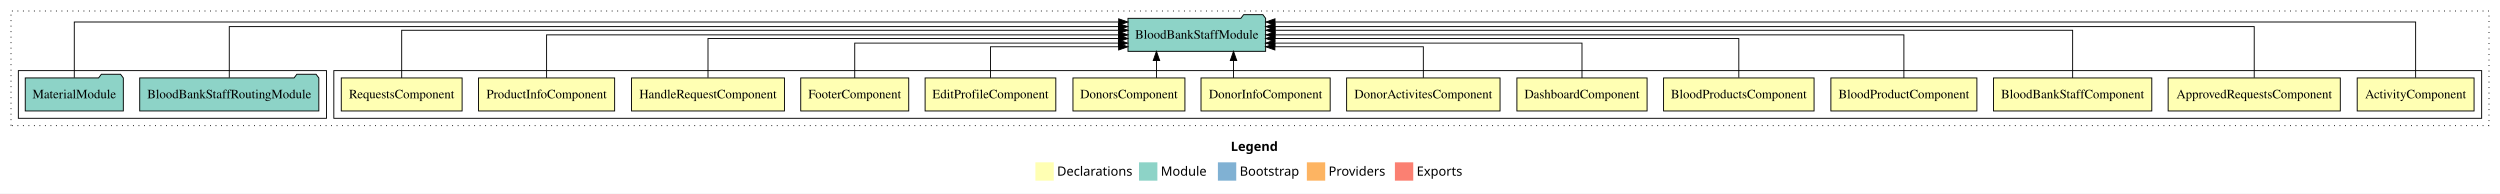
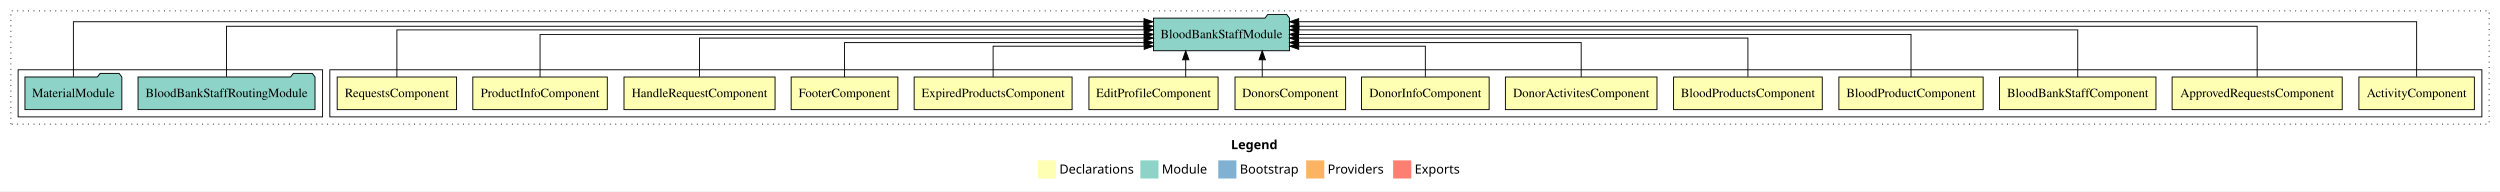
- <svg xmlns="http://www.w3.org/2000/svg" width="2726pt" height="211pt" viewBox="0.00 0.00 2726.00 211.00">
+ <svg xmlns="http://www.w3.org/2000/svg" width="2759pt" height="211pt" viewBox="0.00 0.00 2759.00 211.00">
  <g id="graph0" class="graph" transform="scale(1 1) rotate(0) translate(4 207)">
-     <polygon fill="#ffffff" stroke="transparent" points="-4,4 -4,-207 2722,-207 2722,4 -4,4" />
-     <text text-anchor="start" x="1338.009" y="-42.4" font-family="sans-serif" font-weight="bold" font-size="14.00" fill="#000000">Legend</text>
-     <polygon fill="#ffffb3" stroke="transparent" points="1125,-10 1125,-30 1145,-30 1145,-10 1125,-10" />
-     <text text-anchor="start" x="1148.629" y="-15.4" font-family="sans-serif" font-size="14.00" fill="#000000">  Declarations</text>
-     <polygon fill="#8dd3c7" stroke="transparent" points="1238,-10 1238,-30 1258,-30 1258,-10 1238,-10" />
-     <text text-anchor="start" x="1261.725" y="-15.4" font-family="sans-serif" font-size="14.00" fill="#000000">  Module</text>
-     <polygon fill="#80b1d3" stroke="transparent" points="1324,-10 1324,-30 1344,-30 1344,-10 1324,-10" />
-     <text text-anchor="start" x="1347.781" y="-15.4" font-family="sans-serif" font-size="14.00" fill="#000000">  Bootstrap</text>
-     <polygon fill="#fdb462" stroke="transparent" points="1421,-10 1421,-30 1441,-30 1441,-10 1421,-10" />
-     <text text-anchor="start" x="1444.673" y="-15.4" font-family="sans-serif" font-size="14.00" fill="#000000">  Providers</text>
-     <polygon fill="#fb8072" stroke="transparent" points="1517,-10 1517,-30 1537,-30 1537,-10 1517,-10" />
-     <text text-anchor="start" x="1540.726" y="-15.4" font-family="sans-serif" font-size="14.00" fill="#000000">  Exports</text>
+     <polygon fill="#ffffff" stroke="transparent" points="-4,4 -4,-207 2755,-207 2755,4 -4,4" />
+     <text text-anchor="start" x="1354.509" y="-42.4" font-family="sans-serif" font-weight="bold" font-size="14.00" fill="#000000">Legend</text>
+     <polygon fill="#ffffb3" stroke="transparent" points="1141.5,-10 1141.5,-30 1161.5,-30 1161.5,-10 1141.5,-10" />
+     <text text-anchor="start" x="1165.129" y="-15.4" font-family="sans-serif" font-size="14.00" fill="#000000">  Declarations</text>
+     <polygon fill="#8dd3c7" stroke="transparent" points="1254.5,-10 1254.5,-30 1274.5,-30 1274.5,-10 1254.5,-10" />
+     <text text-anchor="start" x="1278.225" y="-15.4" font-family="sans-serif" font-size="14.00" fill="#000000">  Module</text>
+     <polygon fill="#80b1d3" stroke="transparent" points="1340.5,-10 1340.5,-30 1360.5,-30 1360.5,-10 1340.5,-10" />
+     <text text-anchor="start" x="1364.281" y="-15.4" font-family="sans-serif" font-size="14.00" fill="#000000">  Bootstrap</text>
+     <polygon fill="#fdb462" stroke="transparent" points="1437.5,-10 1437.5,-30 1457.5,-30 1457.5,-10 1437.5,-10" />
+     <text text-anchor="start" x="1461.173" y="-15.4" font-family="sans-serif" font-size="14.00" fill="#000000">  Providers</text>
+     <polygon fill="#fb8072" stroke="transparent" points="1533.5,-10 1533.5,-30 1553.5,-30 1553.5,-10 1533.5,-10" />
+     <text text-anchor="start" x="1557.226" y="-15.4" font-family="sans-serif" font-size="14.00" fill="#000000">  Exports</text>
    <g id="clust1" class="cluster">
-       <polygon fill="none" stroke="#000000" stroke-dasharray="1,5" points="8,-70 8,-195 2710,-195 2710,-70 8,-70" />
+       <polygon fill="none" stroke="#000000" stroke-dasharray="1,5" points="8,-70 8,-195 2743,-195 2743,-70 8,-70" />
    </g>
    <g id="clust2" class="cluster">
-       <polygon fill="none" stroke="#000000" points="360,-78 360,-130 2702,-130 2702,-78 360,-78" />
+       <polygon fill="none" stroke="#000000" points="360,-78 360,-130 2735,-130 2735,-78 360,-78" />
    </g>
    <g id="clust17" class="cluster">
      <polygon fill="none" stroke="#000000" points="16,-78 16,-130 352,-130 352,-78 16,-78" />
    </g>
    <g id="node1" class="node">
-       <polygon fill="#ffffb3" stroke="#000000" points="2693.716,-122 2566.284,-122 2566.284,-86 2693.716,-86 2693.716,-122" />
-       <text text-anchor="middle" x="2630" y="-99.8" font-family="Times,serif" font-size="14.00" fill="#000000">ActivityComponent</text>
+       <polygon fill="#ffffb3" stroke="#000000" points="2726.716,-122 2599.284,-122 2599.284,-86 2726.716,-86 2726.716,-122" />
+       <text text-anchor="middle" x="2663" y="-99.8" font-family="Times,serif" font-size="14.00" fill="#000000">ActivityComponent</text>
    </g>
    <g id="node15" class="node">
-       <polygon fill="#8dd3c7" stroke="#000000" points="1376.038,-187 1373.038,-191 1352.038,-191 1349.038,-187 1225.962,-187 1225.962,-151 1376.038,-151 1376.038,-187" />
-       <text text-anchor="middle" x="1301" y="-164.8" font-family="Times,serif" font-size="14.00" fill="#000000">BloodBankStaffModule</text>
+       <polygon fill="#8dd3c7" stroke="#000000" points="1419.038,-187 1416.038,-191 1395.038,-191 1392.038,-187 1268.962,-187 1268.962,-151 1419.038,-151 1419.038,-187" />
+       <text text-anchor="middle" x="1344" y="-164.8" font-family="Times,serif" font-size="14.00" fill="#000000">BloodBankStaffModule</text>
    </g>
    <g id="edge1" class="edge">
-       <path fill="none" stroke="#000000" d="M2630,-122.323C2630,-145.66 2630,-183 2630,-183 2630,-183 1386.261,-183 1386.261,-183" />
-       <polygon fill="#000000" stroke="#000000" points="1386.261,-179.5 1376.261,-183 1386.261,-186.5 1386.261,-179.5" />
+       <path fill="none" stroke="#000000" d="M2663,-122.323C2663,-145.66 2663,-183 2663,-183 2663,-183 1429.173,-183 1429.173,-183" />
+       <polygon fill="#000000" stroke="#000000" points="1429.173,-179.5 1419.173,-183 1429.173,-186.5 1429.173,-179.5" />
    </g>
    <g id="node2" class="node">
-       <polygon fill="#ffffb3" stroke="#000000" points="2547.86,-122 2360.14,-122 2360.14,-86 2547.86,-86 2547.86,-122" />
-       <text text-anchor="middle" x="2454" y="-99.8" font-family="Times,serif" font-size="14.00" fill="#000000">ApprovedRequestsComponent</text>
+       <polygon fill="#ffffb3" stroke="#000000" points="2580.86,-122 2393.14,-122 2393.14,-86 2580.86,-86 2580.86,-122" />
+       <text text-anchor="middle" x="2487" y="-99.8" font-family="Times,serif" font-size="14.00" fill="#000000">ApprovedRequestsComponent</text>
    </g>
    <g id="edge2" class="edge">
-       <path fill="none" stroke="#000000" d="M2454,-122.292C2454,-144.206 2454,-178 2454,-178 2454,-178 1386.207,-178 1386.207,-178" />
-       <polygon fill="#000000" stroke="#000000" points="1386.207,-174.5 1376.207,-178 1386.207,-181.5 1386.207,-174.5" />
+       <path fill="none" stroke="#000000" d="M2487,-122.292C2487,-144.206 2487,-178 2487,-178 2487,-178 1429.438,-178 1429.438,-178" />
+       <polygon fill="#000000" stroke="#000000" points="1429.438,-174.5 1419.438,-178 1429.437,-181.5 1429.438,-174.5" />
    </g>
    <g id="node3" class="node">
-       <polygon fill="#ffffb3" stroke="#000000" points="2342.32,-122 2169.68,-122 2169.68,-86 2342.32,-86 2342.32,-122" />
-       <text text-anchor="middle" x="2256" y="-99.8" font-family="Times,serif" font-size="14.00" fill="#000000">BloodBankStaffComponent</text>
+       <polygon fill="#ffffb3" stroke="#000000" points="2375.32,-122 2202.68,-122 2202.68,-86 2375.32,-86 2375.32,-122" />
+       <text text-anchor="middle" x="2289" y="-99.8" font-family="Times,serif" font-size="14.00" fill="#000000">BloodBankStaffComponent</text>
    </g>
    <g id="edge3" class="edge">
-       <path fill="none" stroke="#000000" d="M2256,-122.027C2256,-142.767 2256,-174 2256,-174 2256,-174 1386.336,-174 1386.336,-174" />
-       <polygon fill="#000000" stroke="#000000" points="1386.336,-170.5 1376.336,-174 1386.336,-177.5 1386.336,-170.5" />
+       <path fill="none" stroke="#000000" d="M2289,-122.027C2289,-142.767 2289,-174 2289,-174 2289,-174 1429.339,-174 1429.339,-174" />
+       <polygon fill="#000000" stroke="#000000" points="1429.339,-170.5 1419.339,-174 1429.339,-177.5 1429.339,-170.5" />
    </g>
    <g id="node4" class="node">
-       <polygon fill="#ffffb3" stroke="#000000" points="2151.608,-122 1992.392,-122 1992.392,-86 2151.608,-86 2151.608,-122" />
-       <text text-anchor="middle" x="2072" y="-99.8" font-family="Times,serif" font-size="14.00" fill="#000000">BloodProductComponent</text>
+       <polygon fill="#ffffb3" stroke="#000000" points="2184.608,-122 2025.392,-122 2025.392,-86 2184.608,-86 2184.608,-122" />
+       <text text-anchor="middle" x="2105" y="-99.8" font-family="Times,serif" font-size="14.00" fill="#000000">BloodProductComponent</text>
    </g>
    <g id="edge4" class="edge">
-       <path fill="none" stroke="#000000" d="M2072,-122.106C2072,-141.339 2072,-169 2072,-169 2072,-169 1386.331,-169 1386.331,-169" />
-       <polygon fill="#000000" stroke="#000000" points="1386.331,-165.5 1376.331,-169 1386.331,-172.5 1386.331,-165.5" />
+       <path fill="none" stroke="#000000" d="M2105,-122.106C2105,-141.339 2105,-169 2105,-169 2105,-169 1429.05,-169 1429.05,-169" />
+       <polygon fill="#000000" stroke="#000000" points="1429.05,-165.5 1419.05,-169 1429.05,-172.5 1429.05,-165.5" />
    </g>
    <g id="node5" class="node">
-       <polygon fill="#ffffb3" stroke="#000000" points="1974.053,-122 1809.947,-122 1809.947,-86 1974.053,-86 1974.053,-122" />
-       <text text-anchor="middle" x="1892" y="-99.8" font-family="Times,serif" font-size="14.00" fill="#000000">BloodProductsComponent</text>
+       <polygon fill="#ffffb3" stroke="#000000" points="2007.053,-122 1842.947,-122 1842.947,-86 2007.053,-86 2007.053,-122" />
+       <text text-anchor="middle" x="1925" y="-99.8" font-family="Times,serif" font-size="14.00" fill="#000000">BloodProductsComponent</text>
    </g>
    <g id="edge5" class="edge">
-       <path fill="none" stroke="#000000" d="M1892,-122.302C1892,-140.27 1892,-165 1892,-165 1892,-165 1386.15,-165 1386.15,-165" />
-       <polygon fill="#000000" stroke="#000000" points="1386.15,-161.5 1376.15,-165 1386.15,-168.5 1386.15,-161.5" />
+       <path fill="none" stroke="#000000" d="M1925,-122.302C1925,-140.27 1925,-165 1925,-165 1925,-165 1429.063,-165 1429.063,-165" />
+       <polygon fill="#000000" stroke="#000000" points="1429.063,-161.5 1419.063,-165 1429.063,-168.5 1429.063,-161.5" />
    </g>
    <g id="node6" class="node">
-       <polygon fill="#ffffb3" stroke="#000000" points="1791.973,-122 1650.027,-122 1650.027,-86 1791.973,-86 1791.973,-122" />
-       <text text-anchor="middle" x="1721" y="-99.8" font-family="Times,serif" font-size="14.00" fill="#000000">DashboardComponent</text>
+       <polygon fill="#ffffb3" stroke="#000000" points="1824.643,-122 1657.357,-122 1657.357,-86 1824.643,-86 1824.643,-122" />
+       <text text-anchor="middle" x="1741" y="-99.8" font-family="Times,serif" font-size="14.00" fill="#000000">DonorActivitesComponent</text>
    </g>
    <g id="edge6" class="edge">
-       <path fill="none" stroke="#000000" d="M1721,-122.027C1721,-138.398 1721,-160 1721,-160 1721,-160 1386.088,-160 1386.088,-160" />
-       <polygon fill="#000000" stroke="#000000" points="1386.088,-156.5 1376.088,-160 1386.088,-163.5 1386.088,-156.5" />
+       <path fill="none" stroke="#000000" d="M1741,-122.027C1741,-138.398 1741,-160 1741,-160 1741,-160 1429.139,-160 1429.139,-160" />
+       <polygon fill="#000000" stroke="#000000" points="1429.139,-156.5 1419.139,-160 1429.139,-163.5 1429.139,-156.5" />
    </g>
    <g id="node7" class="node">
-       <polygon fill="#ffffb3" stroke="#000000" points="1631.643,-122 1464.357,-122 1464.357,-86 1631.643,-86 1631.643,-122" />
-       <text text-anchor="middle" x="1548" y="-99.8" font-family="Times,serif" font-size="14.00" fill="#000000">DonorActivitesComponent</text>
+       <polygon fill="#ffffb3" stroke="#000000" points="1639.421,-122 1498.579,-122 1498.579,-86 1639.421,-86 1639.421,-122" />
+       <text text-anchor="middle" x="1569" y="-99.8" font-family="Times,serif" font-size="14.00" fill="#000000">DonorInfoComponent</text>
    </g>
    <g id="edge7" class="edge">
-       <path fill="none" stroke="#000000" d="M1548,-122.187C1548,-137.182 1548,-156 1548,-156 1548,-156 1386.114,-156 1386.114,-156" />
-       <polygon fill="#000000" stroke="#000000" points="1386.114,-152.5 1376.114,-156 1386.114,-159.5 1386.114,-152.5" />
+       <path fill="none" stroke="#000000" d="M1569,-122.187C1569,-137.182 1569,-156 1569,-156 1569,-156 1429.235,-156 1429.235,-156" />
+       <polygon fill="#000000" stroke="#000000" points="1429.235,-152.5 1419.235,-156 1429.235,-159.5 1429.235,-152.5" />
    </g>
    <g id="node8" class="node">
-       <polygon fill="#ffffb3" stroke="#000000" points="1446.421,-122 1305.579,-122 1305.579,-86 1446.421,-86 1446.421,-122" />
-       <text text-anchor="middle" x="1376" y="-99.8" font-family="Times,serif" font-size="14.00" fill="#000000">DonorInfoComponent</text>
+       <polygon fill="#ffffb3" stroke="#000000" points="1481.045,-122 1358.955,-122 1358.955,-86 1481.045,-86 1481.045,-122" />
+       <text text-anchor="middle" x="1420" y="-99.8" font-family="Times,serif" font-size="14.00" fill="#000000">DonorsComponent</text>
    </g>
    <g id="edge8" class="edge">
-       <path fill="none" stroke="#000000" d="M1341.029,-122.106C1341.029,-122.106 1341.029,-140.991 1341.029,-140.991" />
-       <polygon fill="#000000" stroke="#000000" points="1337.529,-140.991 1341.029,-150.991 1344.529,-140.991 1337.529,-140.991" />
+       <path fill="none" stroke="#000000" d="M1388.998,-122.106C1388.998,-122.106 1388.998,-140.991 1388.998,-140.991" />
+       <polygon fill="#000000" stroke="#000000" points="1385.498,-140.991 1388.998,-150.991 1392.498,-140.991 1385.498,-140.991" />
    </g>
    <g id="node9" class="node">
-       <polygon fill="#ffffb3" stroke="#000000" points="1288.045,-122 1165.955,-122 1165.955,-86 1288.045,-86 1288.045,-122" />
-       <text text-anchor="middle" x="1227" y="-99.8" font-family="Times,serif" font-size="14.00" fill="#000000">DonorsComponent</text>
+       <polygon fill="#ffffb3" stroke="#000000" points="1340.266,-122 1197.734,-122 1197.734,-86 1340.266,-86 1340.266,-122" />
+       <text text-anchor="middle" x="1269" y="-99.8" font-family="Times,serif" font-size="14.00" fill="#000000">EditProfileComponent</text>
    </g>
    <g id="edge9" class="edge">
-       <path fill="none" stroke="#000000" d="M1257.002,-122.106C1257.002,-122.106 1257.002,-140.991 1257.002,-140.991" />
-       <polygon fill="#000000" stroke="#000000" points="1253.502,-140.991 1257.002,-150.991 1260.502,-140.991 1253.502,-140.991" />
+       <path fill="none" stroke="#000000" d="M1304.557,-122.106C1304.557,-122.106 1304.557,-140.991 1304.557,-140.991" />
+       <polygon fill="#000000" stroke="#000000" points="1301.057,-140.991 1304.557,-150.991 1308.057,-140.991 1301.057,-140.991" />
    </g>
    <g id="node10" class="node">
-       <polygon fill="#ffffb3" stroke="#000000" points="1147.266,-122 1004.734,-122 1004.734,-86 1147.266,-86 1147.266,-122" />
-       <text text-anchor="middle" x="1076" y="-99.8" font-family="Times,serif" font-size="14.00" fill="#000000">EditProfileComponent</text>
+       <polygon fill="#ffffb3" stroke="#000000" points="1179.144,-122 1004.856,-122 1004.856,-86 1179.144,-86 1179.144,-122" />
+       <text text-anchor="middle" x="1092" y="-99.8" font-family="Times,serif" font-size="14.00" fill="#000000">ExpiredProductsComponent</text>
    </g>
    <g id="edge10" class="edge">
-       <path fill="none" stroke="#000000" d="M1076,-122.187C1076,-137.182 1076,-156 1076,-156 1076,-156 1215.765,-156 1215.765,-156" />
-       <polygon fill="#000000" stroke="#000000" points="1215.765,-159.5 1225.765,-156 1215.765,-152.5 1215.765,-159.5" />
+       <path fill="none" stroke="#000000" d="M1092,-122.187C1092,-137.182 1092,-156 1092,-156 1092,-156 1258.733,-156 1258.733,-156" />
+       <polygon fill="#000000" stroke="#000000" points="1258.733,-159.5 1268.733,-156 1258.733,-152.5 1258.733,-159.5" />
    </g>
    <g id="node11" class="node">
      <polygon fill="#ffffb3" stroke="#000000" points="986.881,-122 869.119,-122 869.119,-86 986.881,-86 986.881,-122" />
      <text text-anchor="middle" x="928" y="-99.8" font-family="Times,serif" font-size="14.00" fill="#000000">FooterComponent</text>
    </g>
    <g id="edge11" class="edge">
-       <path fill="none" stroke="#000000" d="M928,-122.027C928,-138.398 928,-160 928,-160 928,-160 1215.518,-160 1215.518,-160" />
-       <polygon fill="#000000" stroke="#000000" points="1215.518,-163.5 1225.518,-160 1215.518,-156.5 1215.518,-163.5" />
+       <path fill="none" stroke="#000000" d="M928,-122.027C928,-138.398 928,-160 928,-160 928,-160 1258.666,-160 1258.666,-160" />
+       <polygon fill="#000000" stroke="#000000" points="1258.666,-163.5 1268.666,-160 1258.666,-156.5 1258.666,-163.5" />
    </g>
    <g id="node12" class="node">
      <polygon fill="#ffffb3" stroke="#000000" points="851.36,-122 684.64,-122 684.64,-86 851.36,-86 851.36,-122" />
      <text text-anchor="middle" x="768" y="-99.8" font-family="Times,serif" font-size="14.00" fill="#000000">HandleRequestComponent</text>
    </g>
    <g id="edge12" class="edge">
-       <path fill="none" stroke="#000000" d="M768,-122.302C768,-140.27 768,-165 768,-165 768,-165 1215.765,-165 1215.765,-165" />
-       <polygon fill="#000000" stroke="#000000" points="1215.765,-168.5 1225.765,-165 1215.764,-161.5 1215.765,-168.5" />
+       <path fill="none" stroke="#000000" d="M768,-122.302C768,-140.27 768,-165 768,-165 768,-165 1258.698,-165 1258.698,-165" />
+       <polygon fill="#000000" stroke="#000000" points="1258.698,-168.5 1268.698,-165 1258.698,-161.5 1258.698,-168.5" />
    </g>
    <g id="node13" class="node">
      <polygon fill="#ffffb3" stroke="#000000" points="666.202,-122 517.798,-122 517.798,-86 666.202,-86 666.202,-122" />
      <text text-anchor="middle" x="592" y="-99.8" font-family="Times,serif" font-size="14.00" fill="#000000">ProductInfoComponent</text>
    </g>
    <g id="edge13" class="edge">
-       <path fill="none" stroke="#000000" d="M592,-122.106C592,-141.339 592,-169 592,-169 592,-169 1215.796,-169 1215.796,-169" />
-       <polygon fill="#000000" stroke="#000000" points="1215.796,-172.5 1225.796,-169 1215.796,-165.5 1215.796,-172.5" />
+       <path fill="none" stroke="#000000" d="M592,-122.106C592,-141.339 592,-169 592,-169 592,-169 1258.8,-169 1258.8,-169" />
+       <polygon fill="#000000" stroke="#000000" points="1258.8,-172.5 1268.8,-169 1258.8,-165.5 1258.8,-172.5" />
    </g>
    <g id="node14" class="node">
      <polygon fill="#ffffb3" stroke="#000000" points="499.878,-122 368.122,-122 368.122,-86 499.878,-86 499.878,-122" />
      <text text-anchor="middle" x="434" y="-99.8" font-family="Times,serif" font-size="14.00" fill="#000000">RequestsComponent</text>
    </g>
    <g id="edge14" class="edge">
-       <path fill="none" stroke="#000000" d="M434,-122.027C434,-142.767 434,-174 434,-174 434,-174 1215.953,-174 1215.953,-174" />
-       <polygon fill="#000000" stroke="#000000" points="1215.953,-177.5 1225.953,-174 1215.953,-170.5 1215.953,-177.5" />
+       <path fill="none" stroke="#000000" d="M434,-122.027C434,-142.767 434,-174 434,-174 434,-174 1258.757,-174 1258.757,-174" />
+       <polygon fill="#000000" stroke="#000000" points="1258.757,-177.5 1268.757,-174 1258.757,-170.5 1258.757,-177.5" />
    </g>
    <g id="node16" class="node">
      <polygon fill="#8dd3c7" stroke="#000000" points="343.655,-122 340.655,-126 319.655,-126 316.655,-122 148.345,-122 148.345,-86 343.655,-86 343.655,-122" />
      <text text-anchor="middle" x="246" y="-99.8" font-family="Times,serif" font-size="14.00" fill="#000000">BloodBankStaffRoutingModule</text>
    </g>
    <g id="edge15" class="edge">
-       <path fill="none" stroke="#000000" d="M246,-122.292C246,-144.206 246,-178 246,-178 246,-178 1215.55,-178 1215.55,-178" />
-       <polygon fill="#000000" stroke="#000000" points="1215.55,-181.5 1225.55,-178 1215.55,-174.5 1215.55,-181.5" />
+       <path fill="none" stroke="#000000" d="M246,-122.292C246,-144.206 246,-178 246,-178 246,-178 1258.53,-178 1258.53,-178" />
+       <polygon fill="#000000" stroke="#000000" points="1258.53,-181.5 1268.53,-178 1258.53,-174.5 1258.53,-181.5" />
    </g>
    <g id="node17" class="node">
      <polygon fill="#8dd3c7" stroke="#000000" points="130.471,-122 127.471,-126 106.471,-126 103.471,-122 23.529,-122 23.529,-86 130.471,-86 130.471,-122" />
      <text text-anchor="middle" x="77" y="-99.8" font-family="Times,serif" font-size="14.00" fill="#000000">MaterialModule</text>
    </g>
    <g id="edge16" class="edge">
-       <path fill="none" stroke="#000000" d="M77,-122.323C77,-145.66 77,-183 77,-183 77,-183 1215.817,-183 1215.817,-183" />
-       <polygon fill="#000000" stroke="#000000" points="1215.817,-186.5 1225.817,-183 1215.817,-179.5 1215.817,-186.5" />
+       <path fill="none" stroke="#000000" d="M77,-122.323C77,-145.66 77,-183 77,-183 77,-183 1258.538,-183 1258.538,-183" />
+       <polygon fill="#000000" stroke="#000000" points="1258.538,-186.5 1268.538,-183 1258.538,-179.5 1258.538,-186.5" />
    </g>
  </g>
</svg>
